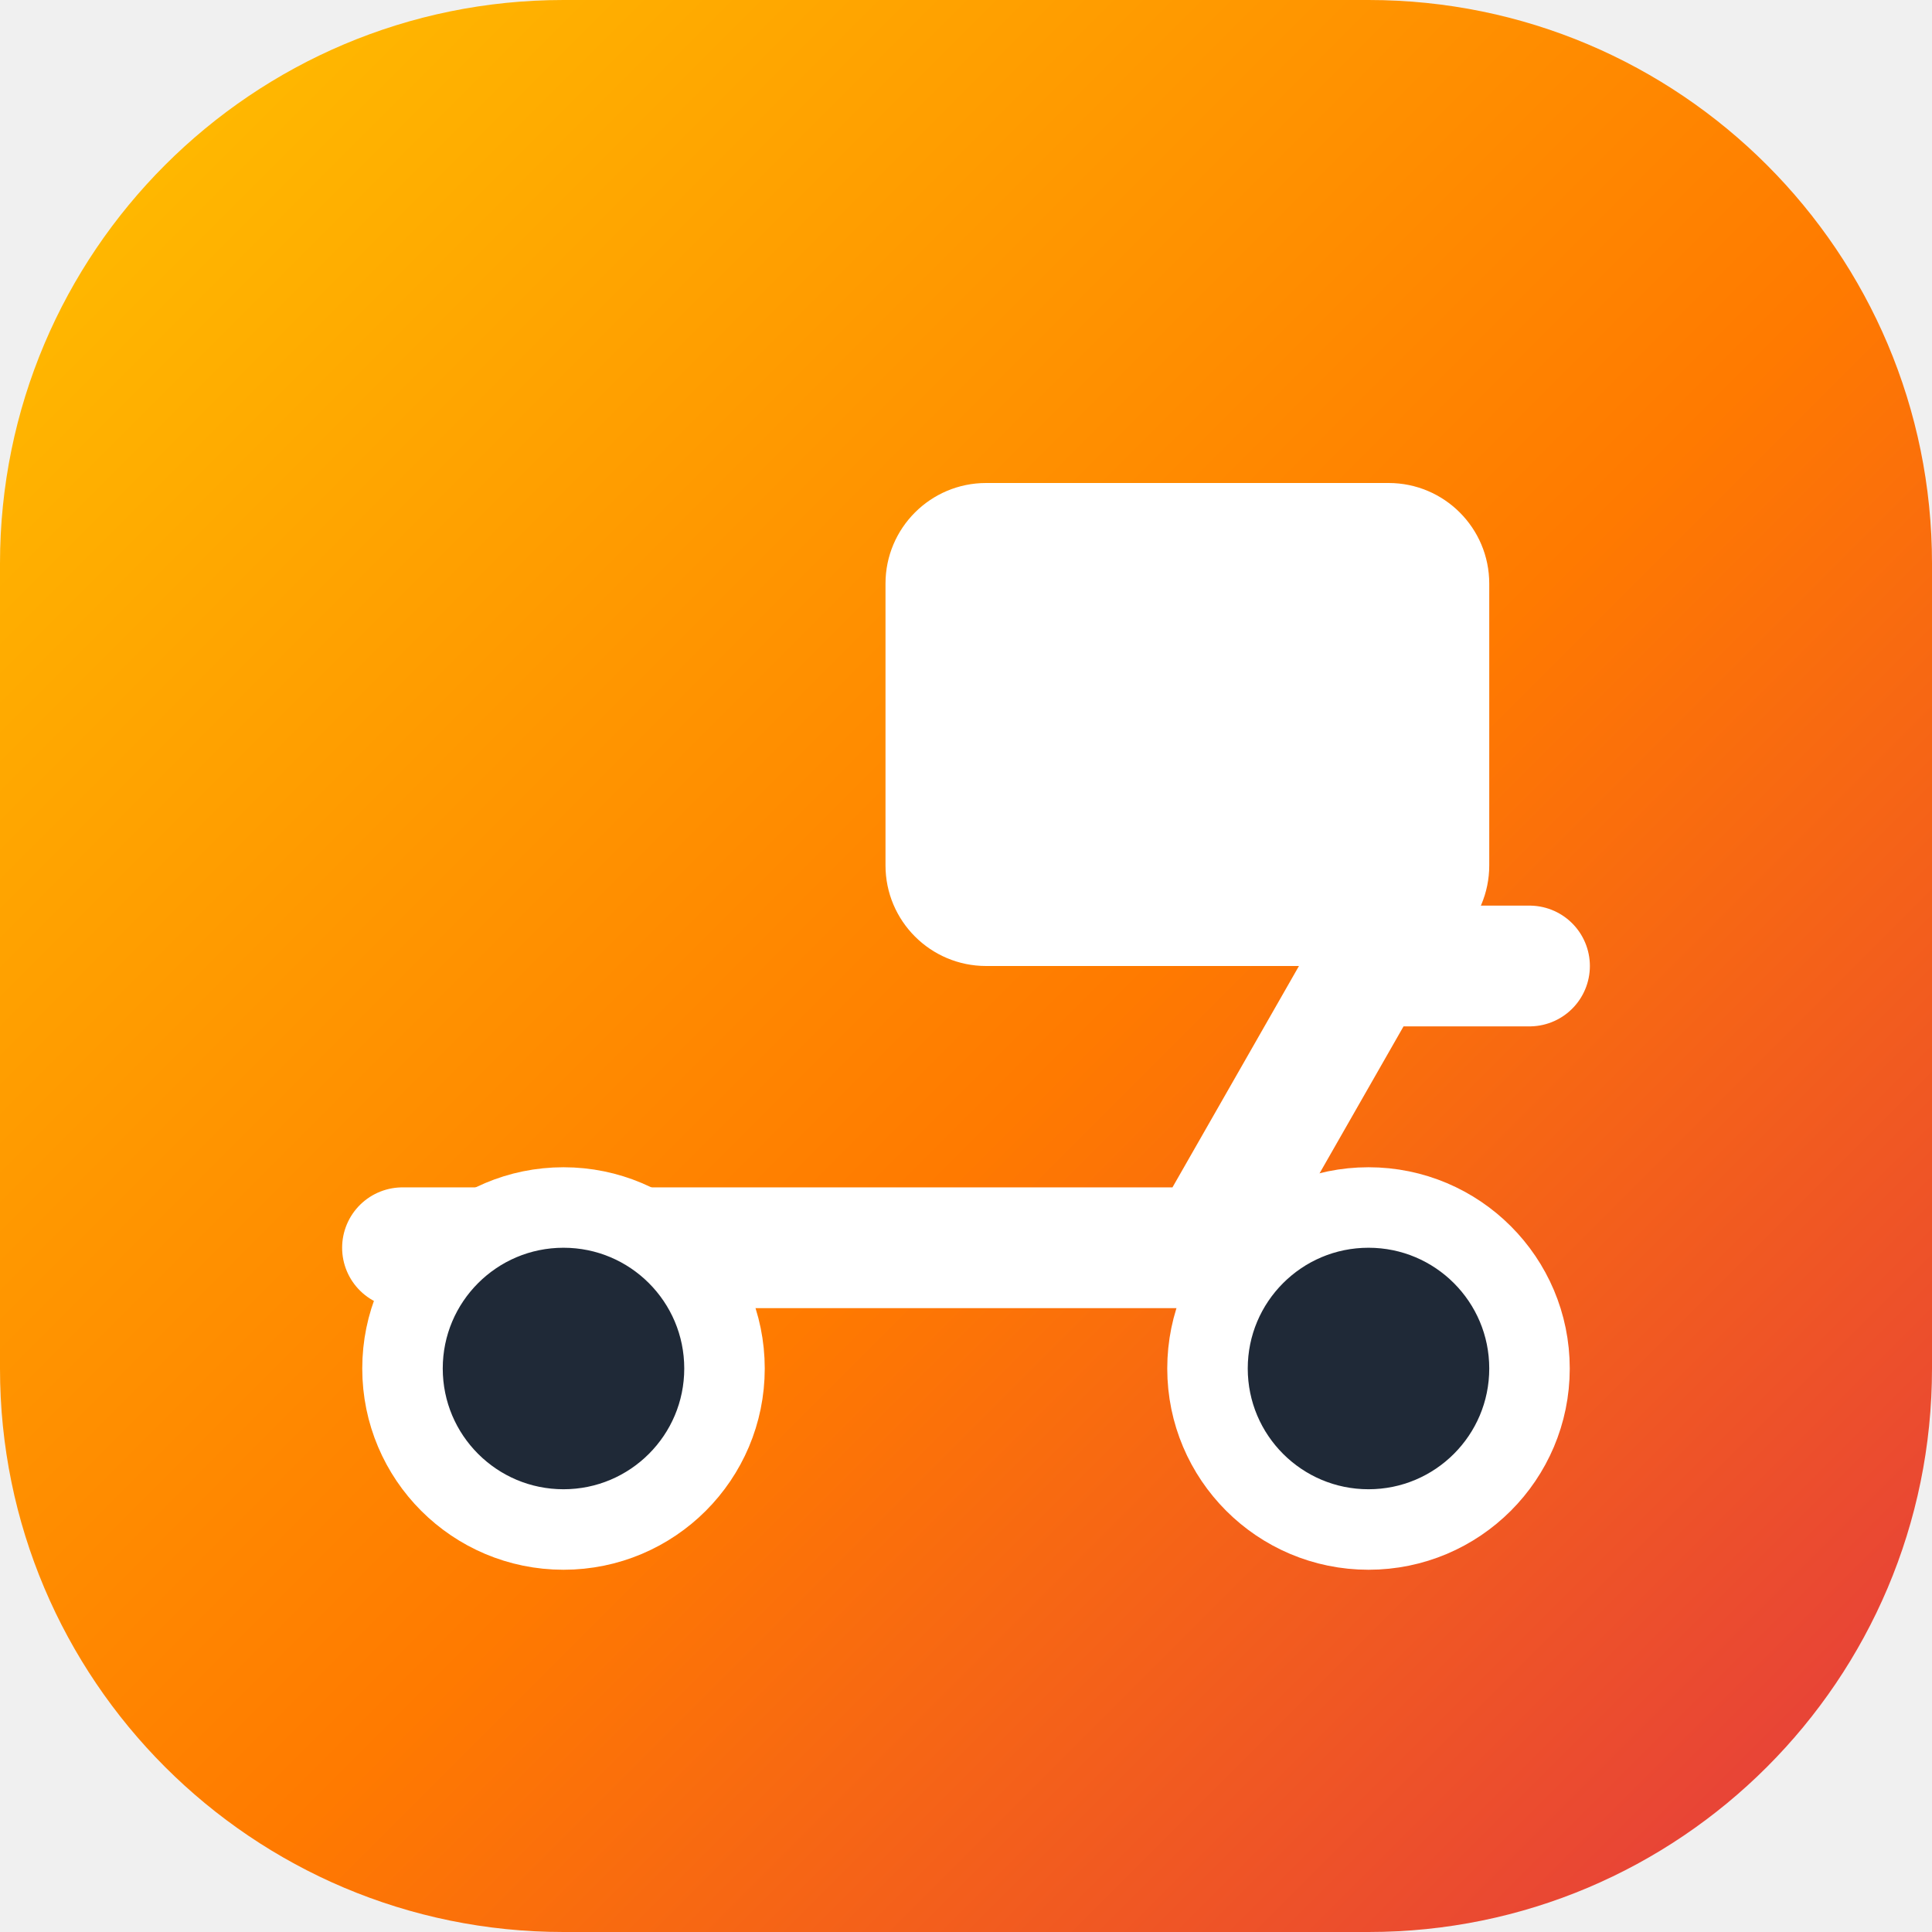
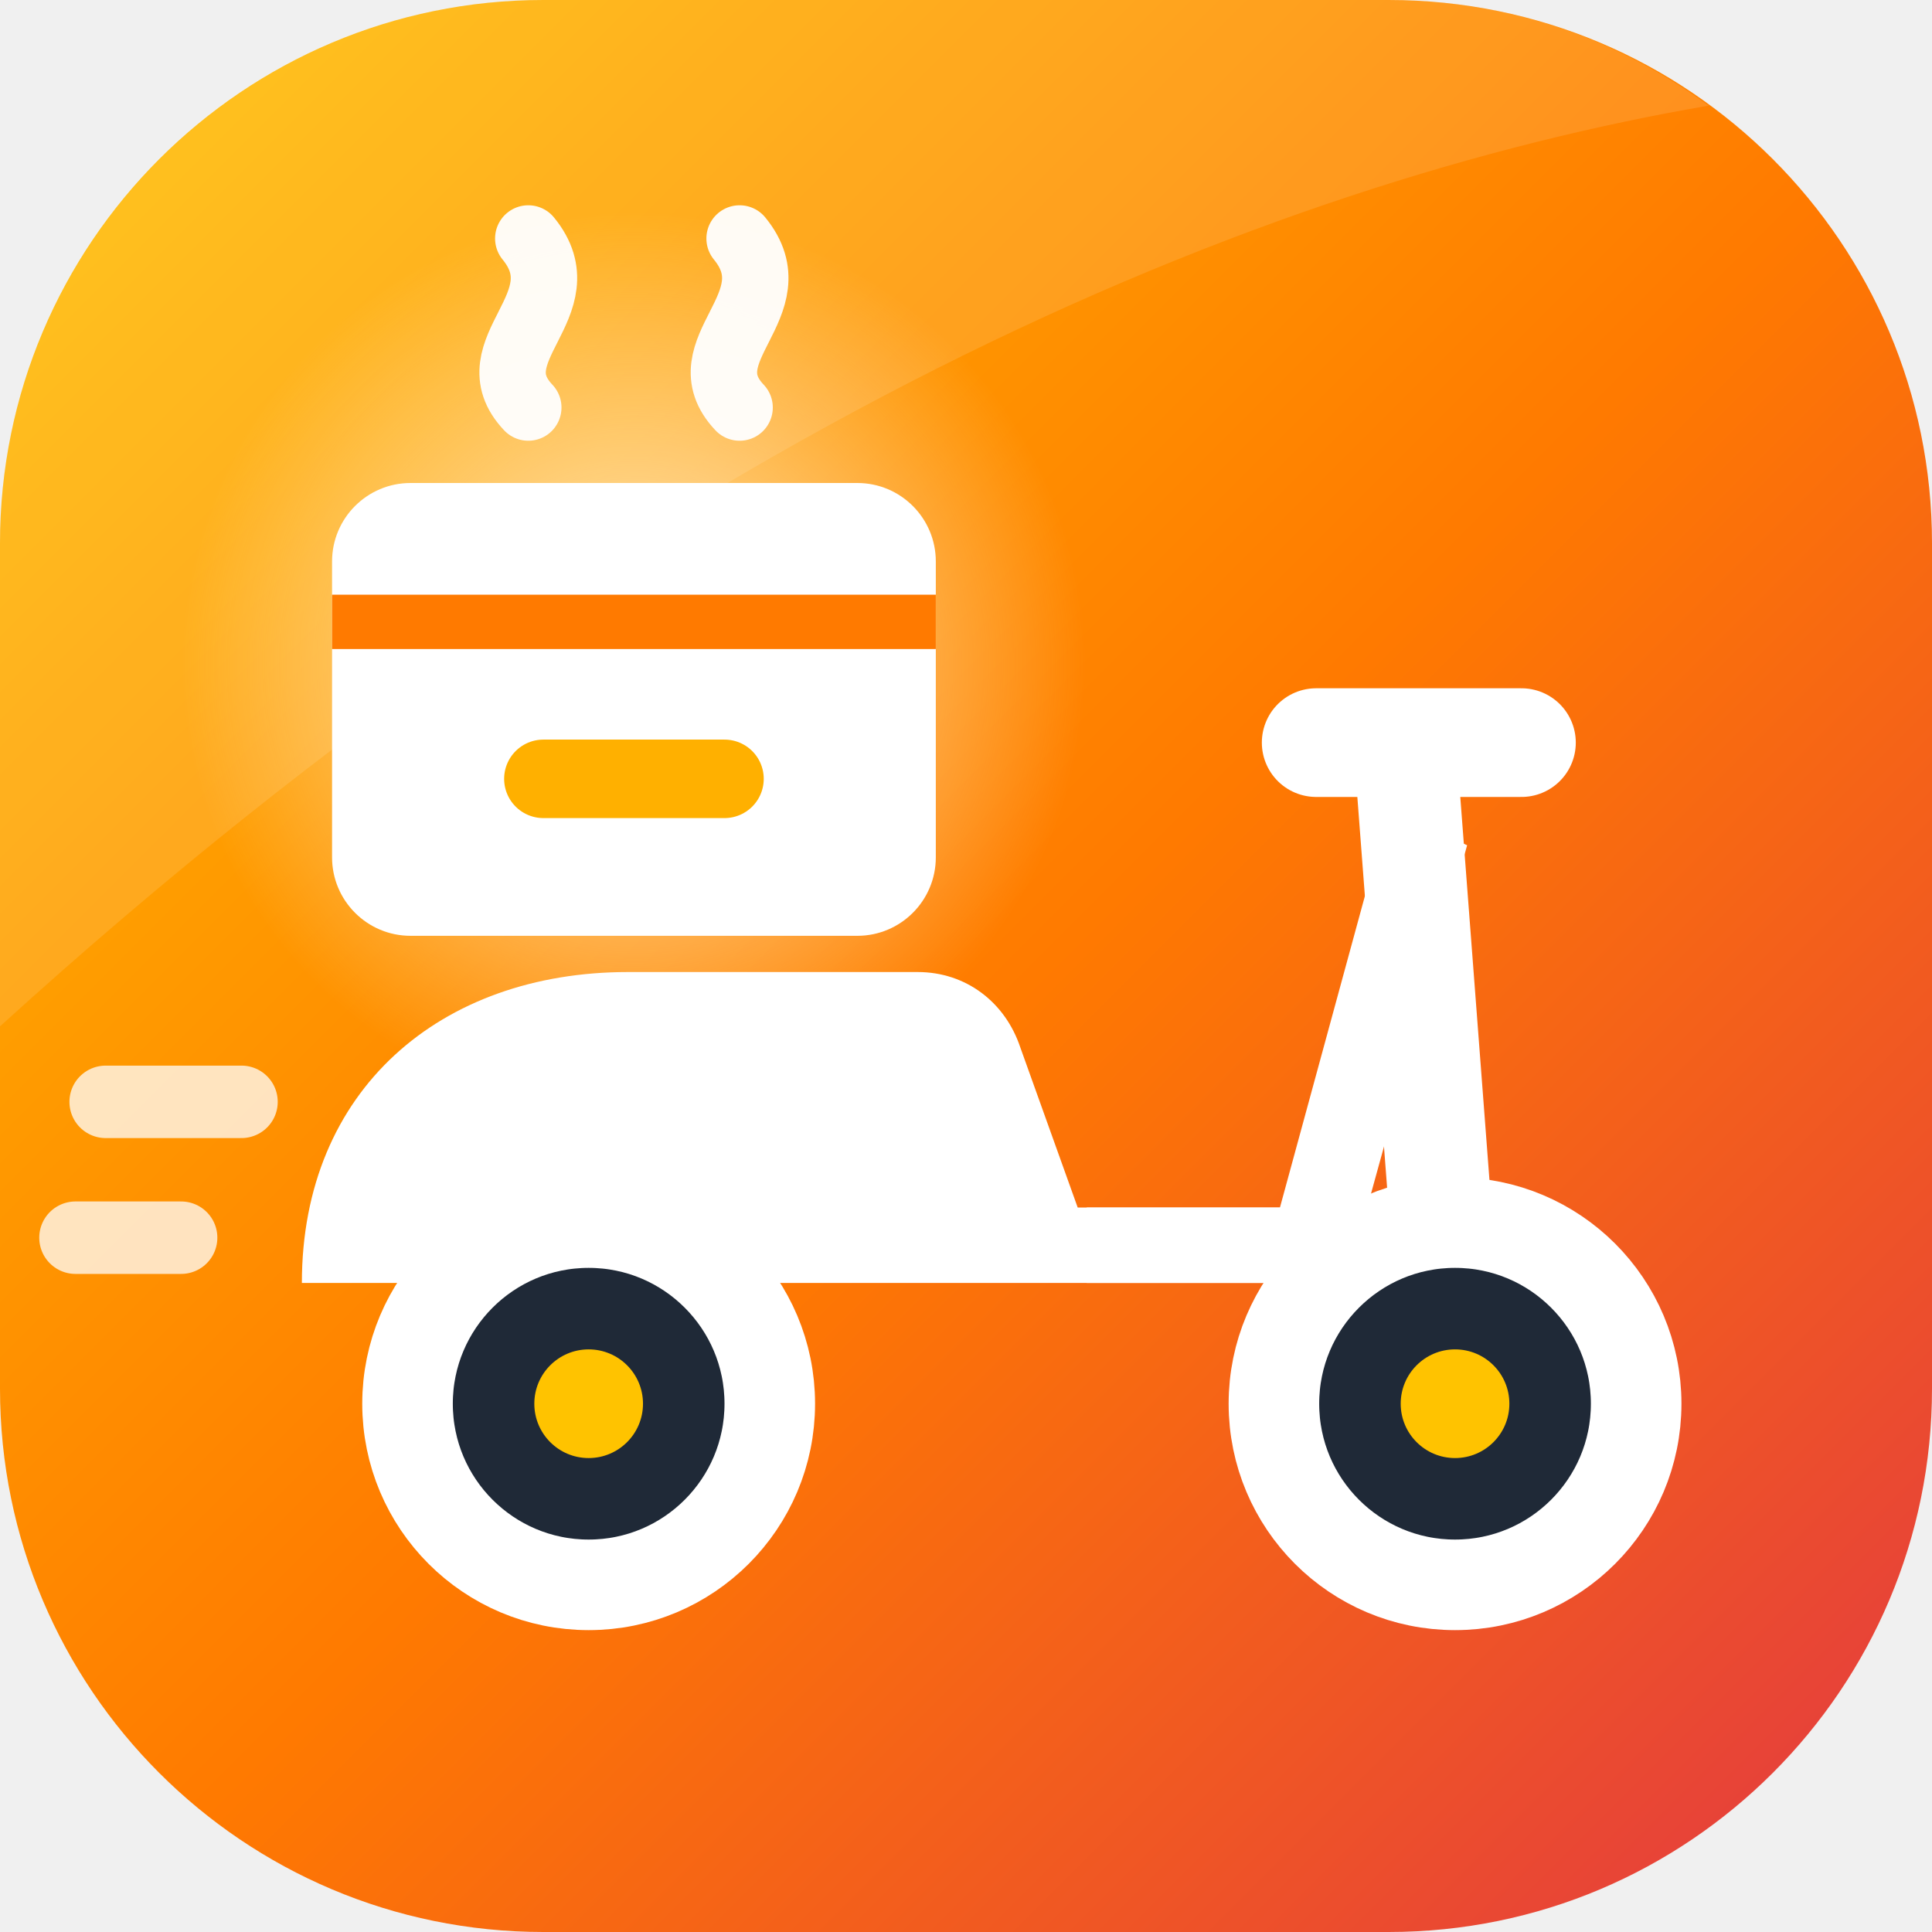
- <svg xmlns="http://www.w3.org/2000/svg" viewBox="0 0 48 48">
+ <svg xmlns="http://www.w3.org/2000/svg" viewBox="0 0 64 64">
  <defs>
-     <linearGradient id="g" x1="0" y1="0" x2="1" y2="1">
+     <linearGradient id="sh-bg" x1="0" y1="0" x2="1" y2="1">
      <stop offset="0" stop-color="#FFC300" />
-       <stop offset=".55" stop-color="#FF7A00" />
+       <stop offset=".52" stop-color="#FF7A00" />
      <stop offset="1" stop-color="#E23744" />
    </linearGradient>
+     <radialGradient id="sh-glow" cx=".5" cy=".5" r=".5">
+       <stop offset="0" stop-color="#FFF6D6" stop-opacity=".85" />
+       <stop offset="1" stop-color="#FFF6D6" stop-opacity="0" />
+     </radialGradient>
  </defs>
-   <rect width="48" height="48" rx="14" fill="url(#g)" />
-   <rect x="22" y="12" width="15" height="12" rx="2.5" fill="#fff" />
-   <path d="M10 31h20l4-7h4" stroke="#fff" stroke-width="3" stroke-linecap="round" stroke-linejoin="round" fill="none" />
-   <circle cx="14" cy="34" r="4" fill="#1F2937" stroke="#fff" stroke-width="2" />
-   <circle cx="34" cy="34" r="4" fill="#1F2937" stroke="#fff" stroke-width="2" />
+   <rect width="64" height="64" rx="18" fill="url(#sh-bg)" />
+   <path d="M0 18C0 8 8 0 18 0h28c4 0 7.6 1.3 10.6 3.5C42 6 22 14 0 34z" fill="#fff" opacity=".12" />
+   <circle cx="21" cy="22" r="15" fill="url(#sh-glow)" />
+   <g fill="none" stroke="#fff" stroke-linecap="round">
+     <path d="M17.5 13.5c-1.8-1.9 1.8-3.4 0-5.6" stroke-width="2.2" opacity=".95" />
+     <path d="M24.5 13.5c-1.8-1.9 1.8-3.4 0-5.6" stroke-width="2.2" opacity=".95" />
+     <path d="M3.5 36.5h4.5M2.5 41h3.5" stroke-width="2.4" opacity=".75" />
+   </g>
+   <rect x="11" y="16" width="20" height="15" rx="2.6" fill="#fff" />
+   <path d="M11 20.6h20" stroke="#FF7A00" stroke-width="1.8" />
+   <path d="M18 25.8h6" stroke="#FFB000" stroke-width="2.6" stroke-linecap="round" />
+   <path d="M10 42.5c0-6.4 4.6-10.3 10.8-10.3h9.6c1.6 0 2.9 1 3.4 2.5l1.9 5.3h7.4v2.5z" fill="#fff" />
+   <path d="M36 40h6.4l3.6-13.2 2.6 1.2-4 14.5H36z" fill="#fff" />
+   <g fill="none" stroke="#fff" stroke-linecap="round" stroke-linejoin="round">
+     <path d="M46.6 25.5 48.2 46.5" stroke-width="3.4" />
+     <path d="M43.6 24.6h6.8" stroke-width="3.6" />
+   </g>
+   <g stroke="#fff" stroke-width="3">
+     <circle cx="19.5" cy="46.5" r="6" fill="#1F2937" />
+     <circle cx="48.2" cy="46.5" r="6" fill="#1F2937" />
+   </g>
+   <circle cx="19.5" cy="46.5" r="1.8" fill="#FFC300" />
+   <circle cx="48.2" cy="46.5" r="1.8" fill="#FFC300" />
</svg>
